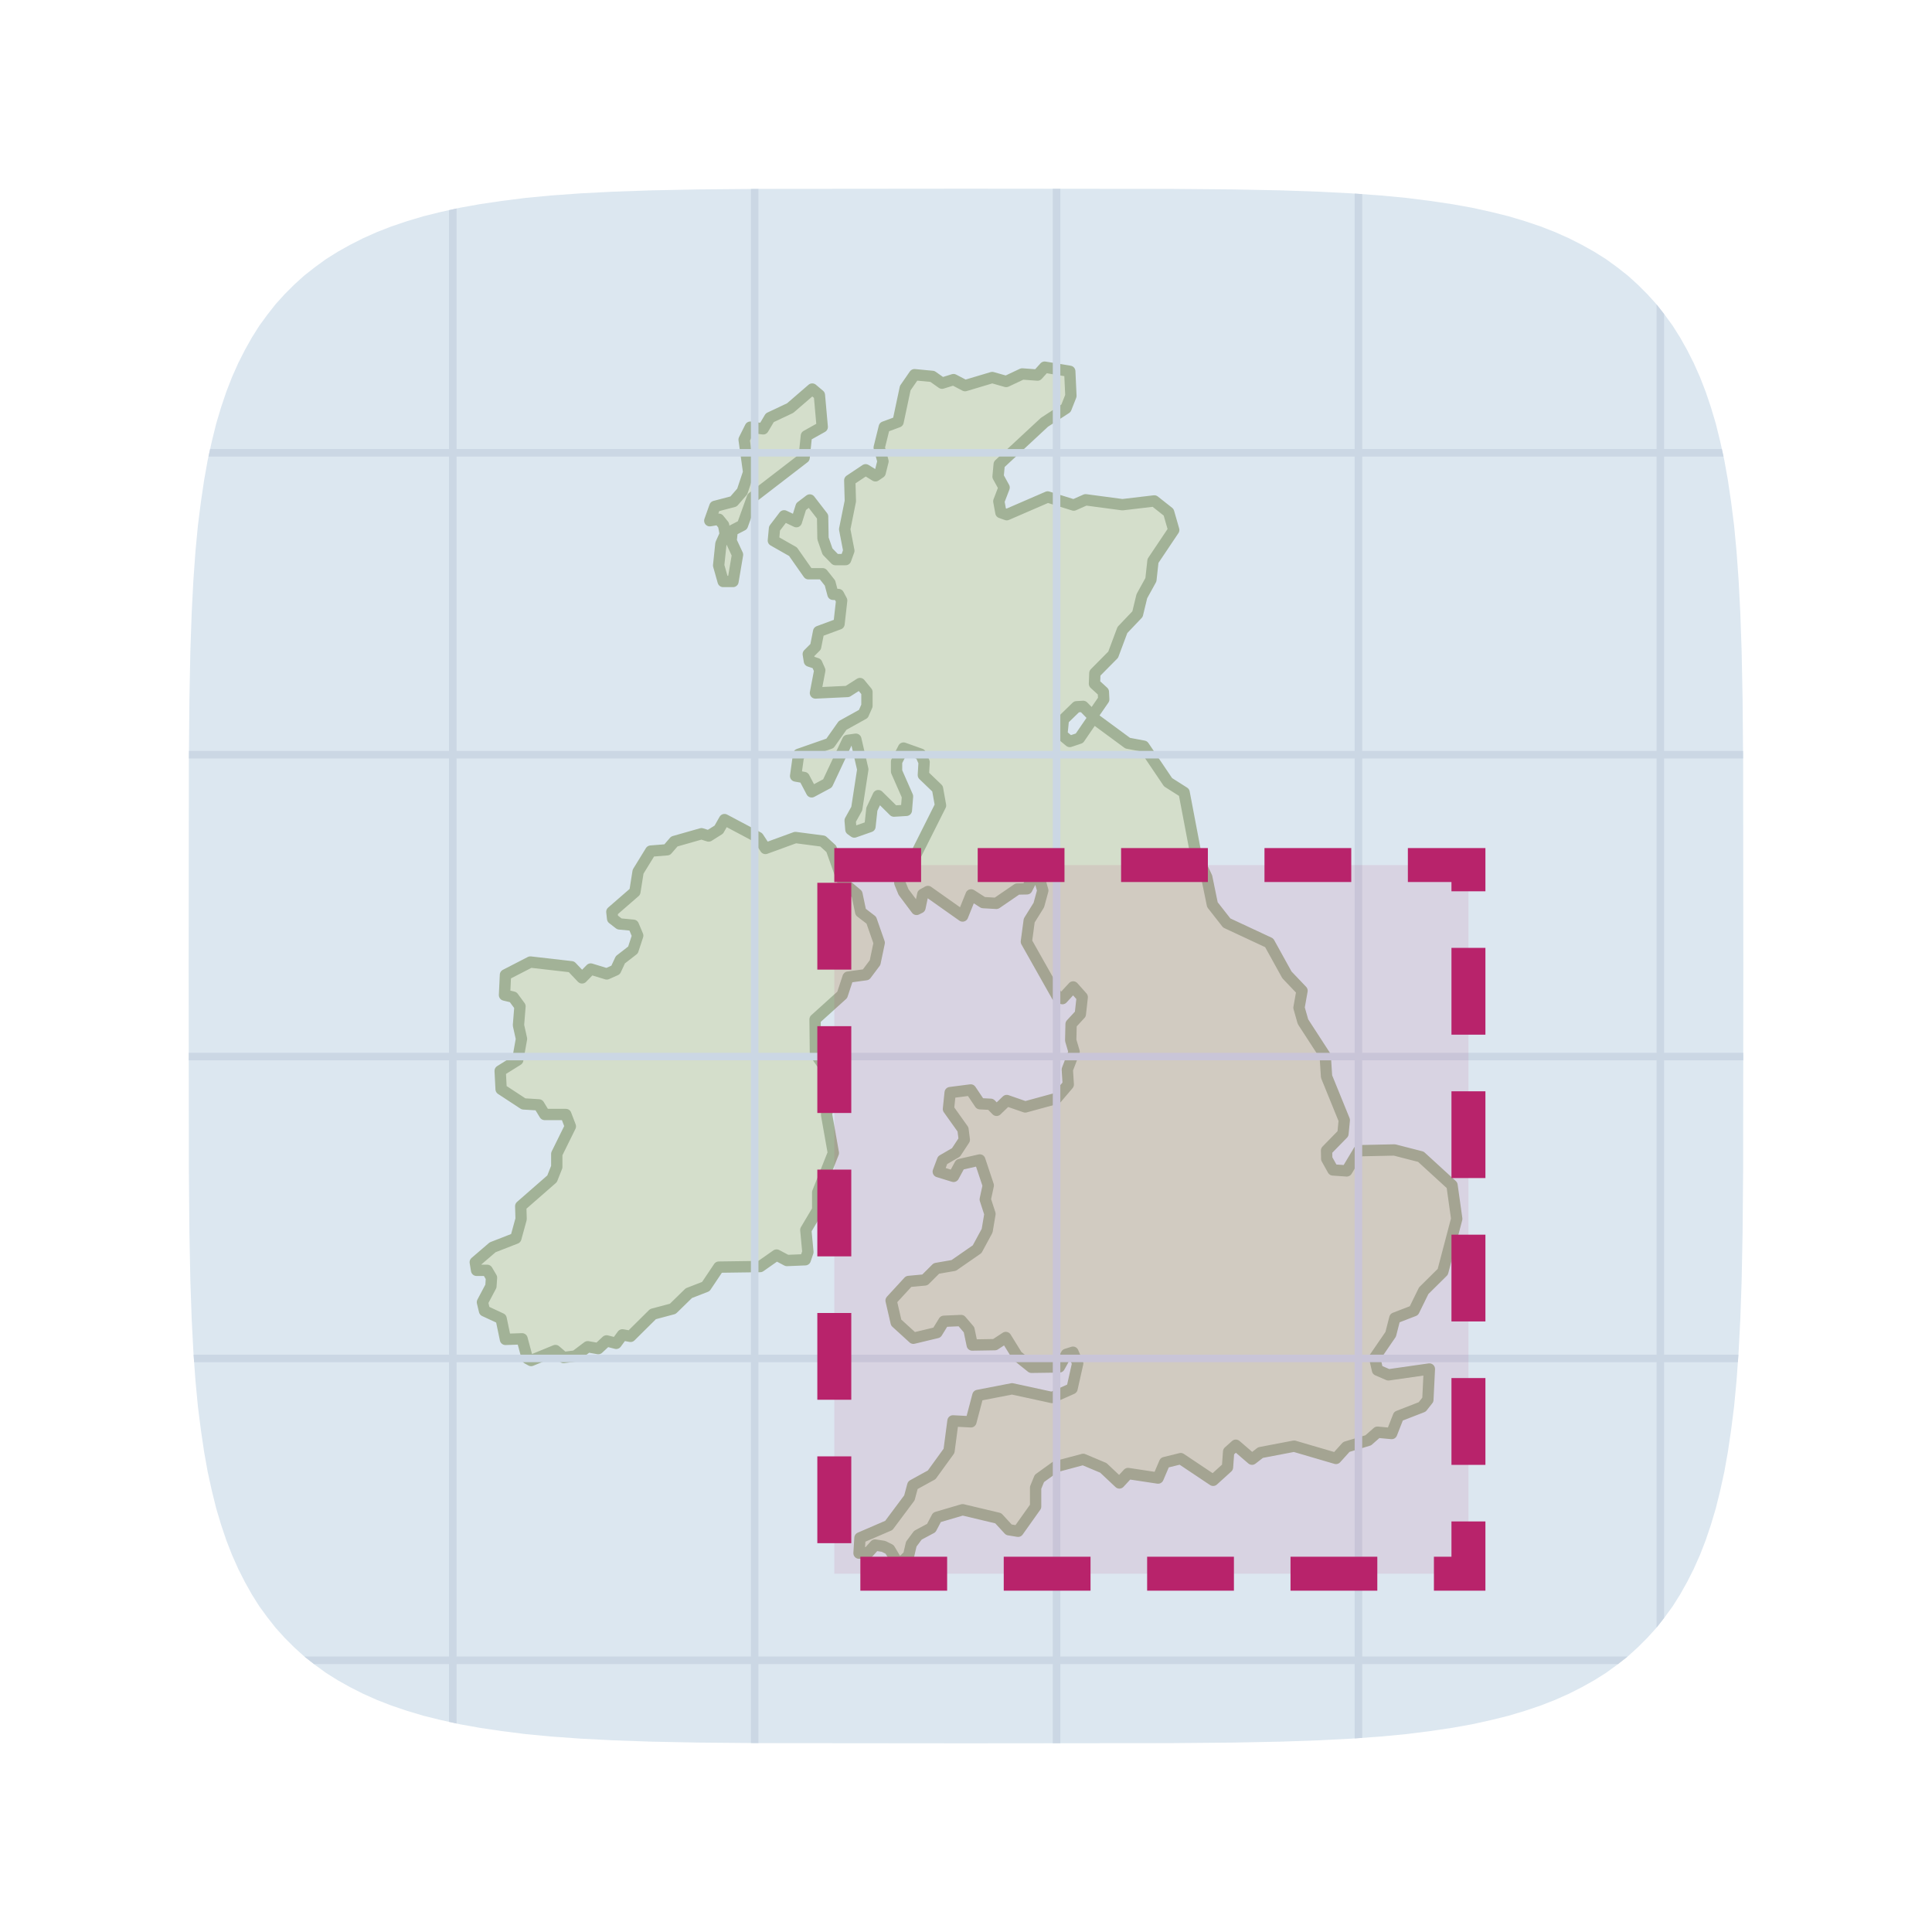
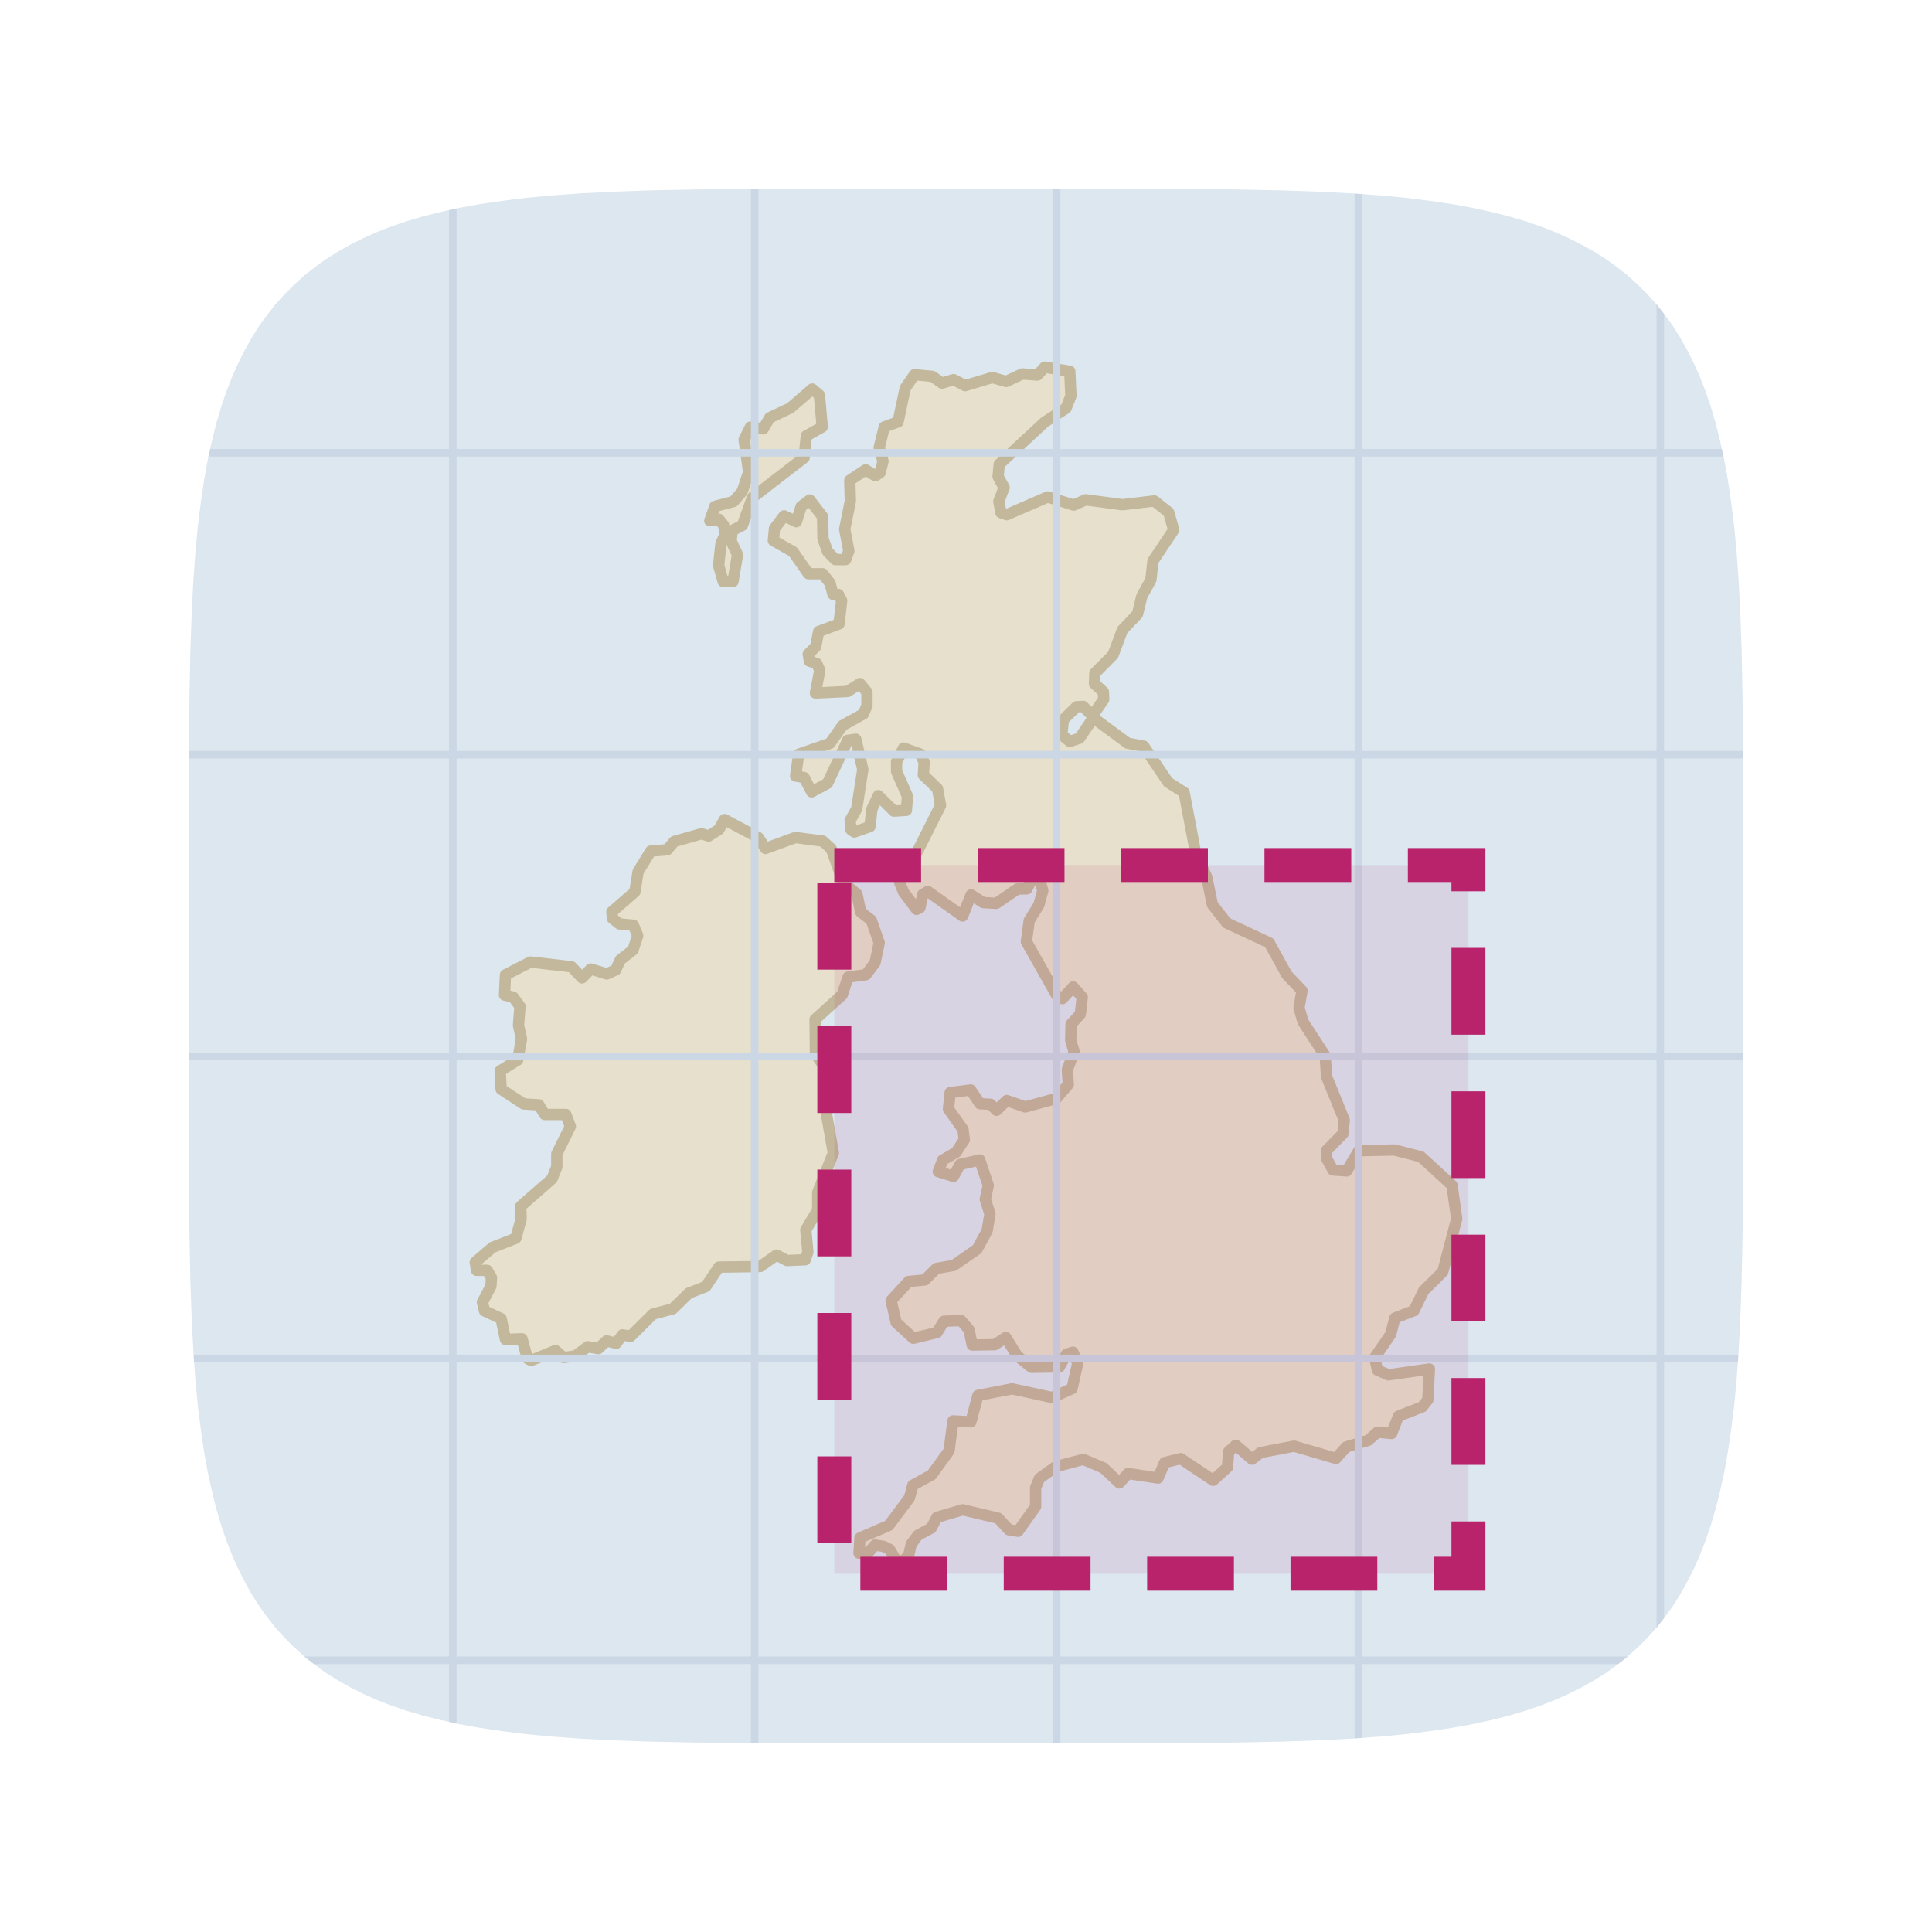
<svg xmlns="http://www.w3.org/2000/svg" xmlns:xlink="http://www.w3.org/1999/xlink" viewBox="0 0 1024 1024" width="1024" height="1024">
  <defs>
    <path id="squircle" d="M 924.0 512.0 L 923.9 619.7 L 923.6 654.0 L 923.1 679.0 L 922.4 699.2 L 921.5 716.5 L 920.4 731.8 L 919.1 745.5 L 917.5 758.1 L 915.8 769.6 L 913.9 780.2 L 911.7 790.2 L 909.4 799.5 L 906.8 808.2 L 904.0 816.5 L 901.0 824.2 L 897.7 831.6 L 894.2 838.5 L 890.5 845.1 L 886.6 851.3 L 882.3 857.2 L 877.9 862.8 L 873.1 868.1 L 868.1 873.1 L 862.8 877.9 L 857.2 882.3 L 851.3 886.6 L 845.1 890.5 L 838.5 894.2 L 831.6 897.7 L 824.2 901.0 L 816.5 904.0 L 808.2 906.8 L 799.5 909.4 L 790.2 911.7 L 780.2 913.9 L 769.6 915.8 L 758.1 917.5 L 745.5 919.1 L 731.8 920.4 L 716.5 921.5 L 699.2 922.4 L 679.0 923.1 L 654.0 923.6 L 619.7 923.9 L 512.0 924.0 L 404.3 923.9 L 370.0 923.6 L 345.0 923.1 L 324.8 922.4 L 307.5 921.5 L 292.2 920.4 L 278.5 919.1 L 265.9 917.5 L 254.4 915.8 L 243.8 913.9 L 233.8 911.7 L 224.5 909.4 L 215.8 906.8 L 207.5 904.0 L 199.8 901.0 L 192.4 897.7 L 185.5 894.2 L 178.9 890.5 L 172.7 886.6 L 166.8 882.3 L 161.2 877.9 L 155.9 873.1 L 150.9 868.1 L 146.1 862.8 L 141.7 857.2 L 137.4 851.3 L 133.5 845.1 L 129.8 838.5 L 126.3 831.6 L 123.0 824.2 L 120.0 816.5 L 117.2 808.2 L 114.6 799.5 L 112.3 790.2 L 110.1 780.2 L 108.2 769.6 L 106.5 758.1 L 104.9 745.5 L 103.6 731.8 L 102.5 716.5 L 101.6 699.2 L 100.9 679.0 L 100.4 654.0 L 100.1 619.7 L 100.0 512.0 L 100.1 404.3 L 100.4 370.0 L 100.9 345.0 L 101.6 324.8 L 102.5 307.5 L 103.6 292.2 L 104.9 278.5 L 106.5 265.9 L 108.2 254.4 L 110.1 243.8 L 112.3 233.8 L 114.6 224.5 L 117.2 215.8 L 120.0 207.5 L 123.0 199.8 L 126.3 192.4 L 129.8 185.5 L 133.5 178.9 L 137.4 172.7 L 141.7 166.8 L 146.1 161.2 L 150.9 155.9 L 155.9 150.9 L 161.2 146.1 L 166.8 141.7 L 172.7 137.4 L 178.9 133.5 L 185.5 129.8 L 192.4 126.3 L 199.8 123.0 L 207.5 120.0 L 215.8 117.2 L 224.5 114.6 L 233.8 112.3 L 243.8 110.1 L 254.4 108.2 L 265.9 106.5 L 278.5 104.9 L 292.2 103.6 L 307.5 102.5 L 324.8 101.6 L 345.0 100.9 L 370.0 100.4 L 404.3 100.1 L 512.0 100.0 L 619.7 100.1 L 654.0 100.4 L 679.0 100.9 L 699.2 101.6 L 716.5 102.5 L 731.8 103.6 L 745.5 104.9 L 758.1 106.5 L 769.6 108.2 L 780.2 110.1 L 790.2 112.3 L 799.5 114.6 L 808.2 117.2 L 816.5 120.0 L 824.2 123.0 L 831.6 126.3 L 838.5 129.8 L 845.1 133.5 L 851.3 137.4 L 857.2 141.7 L 862.8 146.1 L 868.1 150.9 L 873.1 155.9 L 877.9 161.2 L 882.3 166.8 L 886.6 172.7 L 890.5 178.9 L 894.2 185.5 L 897.7 192.4 L 901.0 199.8 L 904.0 207.5 L 906.8 215.8 L 909.4 224.5 L 911.7 233.8 L 913.9 243.8 L 915.8 254.4 L 917.5 265.9 L 919.1 278.5 L 920.4 292.2 L 921.5 307.5 L 922.4 324.8 L 923.1 345.0 L 923.6 370.0 L 923.9 404.3 Z" />
    <clipPath id="tile">
      <use xlink:href="#squircle" />
    </clipPath>
  </defs>
  <g clip-path="url(#tile)">
    <g>
      <rect x="0" y="0" width="1024" height="1024" fill="#DCE7F0" />
-       <path d="M409.9 286.5L410.5 280.1L415.6 273.4L422.1 276.5L424.6 268.5L429.2 265.0L436.0 273.8L436.2 285.4L438.6 292.3L442.8 296.6L448.2 296.6L449.9 291.9L447.7 280.5L450.7 265.6L450.4 254.6L458.8 249.0L464.0 252.2L466.5 250.5L468.0 244.5L466.0 237.2L468.7 226.3L476.0 223.6L479.8 205.7L484.7 198.6L494.2 199.5L499.3 203.1L505.4 201.2L511.5 204.4L525.9 200.1L533.3 202.2L541.8 198.2L549.9 198.8L553.7 194.6L567.0 196.8L567.6 209.8L565.0 216.4L553.6 223.8L529.6 246.1L529.0 252.6L532.2 258.4L529.4 265.7L530.5 271.7L533.6 272.8L555.3 263.4L569.1 267.7L575.4 264.9L594.9 267.5L611.8 265.5L619.4 271.5L622.1 280.9L611.1 297.3L610.0 307.3L605.2 316.0L602.9 325.5L594.9 333.9L590.0 347.0L580.3 356.8L580.1 362.4L584.8 366.7L585.0 370.7L579.0 379.4L574.1 374.4L570.6 374.6L563.6 381.4L562.8 389.5L567.0 393.0L572.1 391.3L579.5 380.5L597.7 393.9L606.2 395.5L619.1 414.6L627.6 420.0L633.8 452.6L639.6 464.9L642.6 479.5L650.2 489.2L672.7 499.7L682.1 516.7L690.1 525.1L688.5 534.1L690.6 541.5L702.4 559.7L703.1 570.6L712.5 593.7L711.8 600.9L703.1 609.8L703.2 614.2L706.5 620.1L713.8 620.6L720.2 609.9L739.1 609.5L753.1 613.1L769.6 628.2L772.1 646.0L764.7 674.1L754.6 684.1L749.4 694.7L739.3 698.6L737.1 707.2L728.6 719.6L730.1 726.2L735.9 728.7L757.6 725.6L756.8 741.9L753.8 745.7L741.2 750.6L737.6 759.8L730.1 759.1L725.2 763.4L713.6 766.9L708.1 773.0L685.9 766.5L668.1 769.9L663.6 773.4L655.0 766.0L651.2 769.4L650.6 777.7L643.0 784.6L625.8 773.1L617.3 775.2L613.8 783.4L597.9 781.0L593.3 786.0L584.8 778.0L574.1 773.5L559.5 777.4L550.9 783.6L548.9 788.5L548.9 798.5L539.6 811.6L534.7 810.8L529.1 804.7L510.2 800.2L496.6 804.2L493.6 809.9L486.5 813.7L483.0 818.4L481.6 824.4L476.4 829.4L471.5 821.2L468.3 819.6L463.8 818.9L460.2 822.9L455.3 823.2L455.8 815.1L471.1 808.5L482.0 793.9L483.8 787.2L493.8 781.7L503.0 769.0L505.1 753.1L514.6 753.6L518.3 739.6L536.4 736.1L557.6 740.7L568.2 736.0L571.2 722.6L568.7 716.7L565.2 717.8L561.5 724.5L546.7 724.7L539.1 718.6L533.1 708.9L527.3 712.7L515.3 712.9L513.6 704.8L509.4 699.9L500.3 700.3L496.6 706.3L484.1 709.3L475.0 701.0L472.3 689.3L481.6 679.2L490.2 678.4L496.3 672.3L505.5 670.7L517.9 662.1L523.2 652.3L524.7 643.4L522.2 635.7L523.8 628.3L519.3 614.8L508.8 617.2L505.4 623.5L497.3 621.0L499.6 614.9L506.7 610.8L511.1 604.1L510.4 598.6L502.7 587.8L503.6 579.1L514.5 577.7L519.4 585.0L525.1 585.3L528.2 588.5L533.6 583.3L543.4 586.7L559.9 582.2L566.2 574.8L565.7 566.9L569.3 557.5L567.5 551.4L567.7 542.8L572.6 537.5L573.6 528.5L568.8 523.1L563.1 529.3L560.3 528.0L544.0 499.1L545.5 487.9L550.6 479.7L552.7 472.0L550.6 464.6L547.2 465.4L544.3 471.1L539.2 471.2L528.1 478.8L521.1 478.4L514.7 474.3L510.2 485.5L491.8 472.5L489.1 474.0L487.6 481.1L485.8 482.0L478.9 472.8L476.9 467.9L477.2 463.0L482.3 459.2L498.5 426.9L496.9 418.0L489.4 410.8L489.8 404.0L487.9 399.7L478.9 396.5L475.2 403.7L475.2 408.9L481.0 422.1L480.4 429.5L473.8 429.9L465.5 421.7L462.1 428.9L461.1 438.1L452.8 441.0L451.0 439.7L450.6 434.9L454.1 428.6L457.3 407.8L453.6 391.8L449.3 392.4L438.6 415.2L430.2 419.7L426.2 412.1L421.7 411.3L423.3 399.8L439.9 394.0L446.6 384.5L457.6 378.4L459.5 374.1L459.5 366.8L455.8 362.3L449.2 366.5L432.2 367.3L434.5 355.3L432.9 351.7L429.0 350.4L428.4 346.7L432.3 342.8L433.9 334.7L444.7 330.7L446.1 318.3L444.4 315.1L441.5 315.0L439.9 309.0L436.0 304.1L428.5 304.1L420.3 292.4L409.9 286.5ZM251.9 669.0L261.1 661.1L273.4 656.3L276.2 646.1L276.0 639.3L292.6 624.8L295.1 618.5L295.1 611.6L302.3 597.0L299.9 590.7L288.7 590.7L285.6 585.6L277.5 585.1L265.6 577.3L265.1 567.6L274.4 561.8L276.4 550.6L274.8 543.4L275.6 533.4L272.0 528.5L267.4 527.4L267.9 516.7L281.1 509.9L302.9 512.4L308.5 518.3L313.1 513.6L321.6 516.2L326.3 514.1L328.8 508.7L335.5 503.5L338.0 495.9L335.7 490.4L328.3 489.7L324.7 486.9L324.3 483.3L336.5 472.7L338.2 462.0L344.9 451.1L353.6 450.4L357.4 446.0L371.8 441.9L375.6 443.1L381.0 439.7L384.0 434.4L401.9 443.9L405.7 449.7L421.6 443.9L436.1 445.8L440.6 449.9L447.0 467.9L454.2 473.9L456.2 483.4L461.8 487.7L466.0 499.7L463.8 510.2L459.0 516.6L449.5 517.9L446.4 527.3L432.0 540.3L432.2 558.6L438.9 568.3L437.9 574.4L439.6 580.9L438.1 590.8L441.7 611.1L433.4 632.0L433.4 641.3L427.1 651.9L428.2 663.6L426.8 667.7L417.1 668.1L411.6 665.2L402.9 671.3L381.0 671.6L374.1 681.9L365.1 685.4L356.6 693.7L346.1 696.5L334.2 708.3L329.9 707.5L326.6 712.0L321.5 710.7L317.1 714.8L311.5 713.8L305.0 718.7L298.7 719.5L294.4 715.8L281.5 721.1L279.5 720.0L276.7 709.6L267.9 709.9L265.6 698.9L256.8 694.8L255.7 690.2L260.2 681.7L260.5 677.2L258.2 673.3L252.6 673.3L251.9 669.0ZM376.2 276.0L378.9 268.4L388.8 265.8L393.4 260.5L396.8 250.3L394.4 233.0L397.7 226.4L404.5 227.3L408.0 221.4L418.8 216.3L430.5 206.2L434.3 209.4L435.8 226.3L427.4 231.0L426.2 242.6L398.8 263.7L393.5 278.4L388.1 281.2L387.5 286.7L390.9 294.0L388.5 308.2L383.3 308.2L380.9 299.7L382.1 288.2L384.4 283.1L383.5 278.3L381.0 275.2L376.2 276.0Z" fill="#D4DECB" stroke="#A2B297" stroke-width="6" stroke-linejoin="round" fill-rule="evenodd" />
+       <path d="M409.9 286.5L410.5 280.1L415.6 273.4L422.1 276.5L424.6 268.5L429.2 265.0L436.0 273.8L436.2 285.4L438.6 292.3L442.8 296.6L448.2 296.6L449.9 291.9L447.7 280.5L450.7 265.6L450.4 254.6L458.8 249.0L464.0 252.2L466.5 250.5L468.0 244.5L466.0 237.2L468.7 226.3L476.0 223.6L479.8 205.7L484.7 198.6L494.2 199.5L499.3 203.1L505.4 201.2L511.5 204.4L525.9 200.1L533.3 202.2L541.8 198.2L549.9 198.8L553.7 194.6L567.0 196.8L567.6 209.8L565.0 216.4L553.6 223.8L529.6 246.1L529.0 252.6L532.2 258.4L529.4 265.7L530.5 271.7L533.6 272.8L555.3 263.4L569.1 267.7L575.4 264.9L594.9 267.5L611.8 265.5L619.4 271.5L622.1 280.9L611.1 297.3L610.0 307.3L605.2 316.0L602.9 325.5L594.9 333.9L590.0 347.0L580.3 356.8L580.1 362.4L584.8 366.7L585.0 370.7L579.0 379.4L574.1 374.4L570.6 374.6L563.6 381.4L562.8 389.5L567.0 393.0L572.1 391.3L579.5 380.5L597.7 393.9L606.2 395.5L619.1 414.6L627.6 420.0L633.8 452.6L639.6 464.9L642.6 479.5L650.2 489.2L672.7 499.7L682.1 516.7L690.1 525.1L688.5 534.1L690.6 541.5L702.4 559.7L703.1 570.6L712.5 593.7L711.8 600.9L703.1 609.8L703.2 614.2L706.5 620.1L713.8 620.6L720.2 609.9L739.1 609.5L753.1 613.1L769.6 628.2L772.1 646.0L764.7 674.1L754.6 684.1L749.4 694.7L739.3 698.6L737.1 707.2L728.6 719.6L730.1 726.2L735.9 728.7L757.6 725.6L756.8 741.9L753.8 745.7L741.2 750.6L737.6 759.8L730.1 759.1L725.2 763.4L713.6 766.9L708.1 773.0L685.9 766.5L668.1 769.9L663.6 773.4L655.0 766.0L651.2 769.4L650.6 777.7L643.0 784.6L625.8 773.1L617.3 775.2L613.8 783.4L597.9 781.0L593.3 786.0L584.8 778.0L574.1 773.5L559.5 777.4L550.9 783.6L548.9 788.5L548.9 798.5L539.6 811.6L534.7 810.8L529.1 804.7L510.2 800.2L496.6 804.2L493.6 809.9L486.5 813.7L483.0 818.4L481.6 824.4L476.4 829.4L471.5 821.2L468.3 819.6L463.8 818.9L460.2 822.9L455.3 823.2L455.8 815.1L471.1 808.5L482.0 793.9L483.8 787.2L493.8 781.7L503.0 769.0L505.1 753.1L514.6 753.6L518.3 739.6L536.4 736.1L557.6 740.7L568.2 736.0L571.2 722.6L568.7 716.7L565.2 717.8L561.5 724.5L546.7 724.7L539.1 718.6L533.1 708.9L527.3 712.7L515.3 712.9L513.6 704.8L509.4 699.9L500.3 700.3L496.6 706.3L484.1 709.3L475.0 701.0L472.3 689.3L481.6 679.2L490.2 678.4L496.3 672.3L505.5 670.7L517.9 662.1L523.2 652.3L524.7 643.4L522.2 635.7L523.8 628.3L519.3 614.8L508.8 617.2L505.4 623.5L497.3 621.0L499.6 614.9L506.7 610.8L511.1 604.1L510.4 598.6L502.7 587.8L503.6 579.1L514.5 577.7L519.4 585.0L525.1 585.3L528.2 588.5L533.6 583.3L543.4 586.7L559.9 582.2L566.2 574.8L565.7 566.9L569.3 557.5L567.5 551.4L567.7 542.8L572.6 537.5L573.6 528.5L568.8 523.1L563.1 529.3L560.3 528.0L544.0 499.1L545.5 487.9L550.6 479.7L552.7 472.0L550.6 464.6L547.2 465.4L544.3 471.1L539.2 471.2L528.1 478.8L521.1 478.4L514.7 474.3L510.2 485.5L491.8 472.5L489.1 474.0L487.6 481.1L485.8 482.0L478.9 472.8L476.9 467.9L477.2 463.0L482.3 459.2L498.5 426.9L496.9 418.0L489.4 410.8L489.8 404.0L487.9 399.7L478.9 396.5L475.2 403.7L475.2 408.9L481.0 422.1L480.4 429.5L473.8 429.9L465.5 421.7L462.1 428.9L461.1 438.1L452.8 441.0L451.0 439.7L450.6 434.9L454.1 428.6L457.3 407.8L453.6 391.8L449.3 392.4L438.6 415.2L430.2 419.7L426.2 412.1L421.7 411.3L423.3 399.8L439.9 394.0L446.6 384.5L457.6 378.4L459.5 374.1L459.5 366.8L455.8 362.3L449.2 366.5L432.2 367.3L434.5 355.3L432.9 351.7L429.0 350.4L428.4 346.7L432.3 342.8L433.9 334.7L444.7 330.7L446.1 318.3L444.4 315.1L441.5 315.0L439.9 309.0L436.0 304.1L428.5 304.1L420.3 292.4L409.9 286.5ZM251.9 669.0L261.1 661.1L273.4 656.3L276.2 646.1L276.0 639.3L292.6 624.8L295.1 618.5L295.1 611.6L302.3 597.0L299.9 590.7L288.7 590.7L285.6 585.6L277.5 585.1L265.6 577.3L265.1 567.6L274.4 561.8L276.4 550.6L274.8 543.4L275.6 533.4L272.0 528.5L267.4 527.4L267.9 516.7L281.1 509.9L302.9 512.4L308.5 518.3L313.1 513.6L321.6 516.2L326.3 514.1L328.8 508.7L335.5 503.5L338.0 495.9L335.7 490.4L328.3 489.7L324.7 486.9L324.3 483.3L336.5 472.7L338.2 462.0L344.9 451.1L353.6 450.4L357.4 446.0L371.8 441.9L375.6 443.1L381.0 439.7L384.0 434.4L401.9 443.9L405.7 449.7L421.6 443.9L436.1 445.8L440.6 449.9L447.0 467.9L454.2 473.9L456.2 483.4L461.8 487.7L466.0 499.7L463.8 510.2L459.0 516.6L449.5 517.9L446.4 527.3L432.0 540.3L432.2 558.6L438.9 568.3L437.9 574.4L439.6 580.9L438.1 590.8L441.7 611.1L433.4 632.0L433.4 641.3L427.1 651.9L428.2 663.6L426.8 667.7L417.1 668.1L411.6 665.2L402.9 671.3L381.0 671.6L374.1 681.9L365.1 685.4L356.6 693.7L346.1 696.5L334.2 708.3L329.9 707.5L326.6 712.0L321.5 710.7L317.1 714.8L311.5 713.8L305.0 718.7L298.7 719.5L294.4 715.8L281.5 721.1L279.5 720.0L276.7 709.6L267.9 709.9L265.6 698.9L256.8 694.8L255.7 690.2L260.2 681.7L260.5 677.2L258.2 673.3L252.6 673.3L251.9 669.0ZM376.2 276.0L378.9 268.4L388.8 265.8L393.4 260.5L396.8 250.3L394.4 233.0L397.7 226.4L404.5 227.3L408.0 221.4L418.8 216.3L430.5 206.2L434.3 209.4L435.8 226.3L427.4 231.0L426.2 242.6L398.8 263.7L393.5 278.4L388.1 281.2L387.5 286.7L390.9 294.0L388.5 308.2L383.3 308.2L380.9 299.7L382.1 288.2L384.4 283.1L383.5 278.3L381.0 275.2L376.2 276.0Z" fill="#E6E0CC" stroke="#C3B89C" stroke-width="6" stroke-linejoin="round" fill-rule="evenodd" />
      <path d="M80 0V1024M240 0V1024M400 0V1024M560 0V1024M720 0V1024M880 0V1024M0 80H1024M0 240H1024M0 400H1024M0 560H1024M0 720H1024M0 880H1024" stroke="#CBD7E4" stroke-width="4" fill="none" />
      <rect x="442.2" y="458.5" width="336.1" height="375.6" fill="rgba(184,35,107,0.10)" stroke="#B8236B" stroke-width="18" stroke-dasharray="46 30" />
    </g>
  </g>
</svg>
